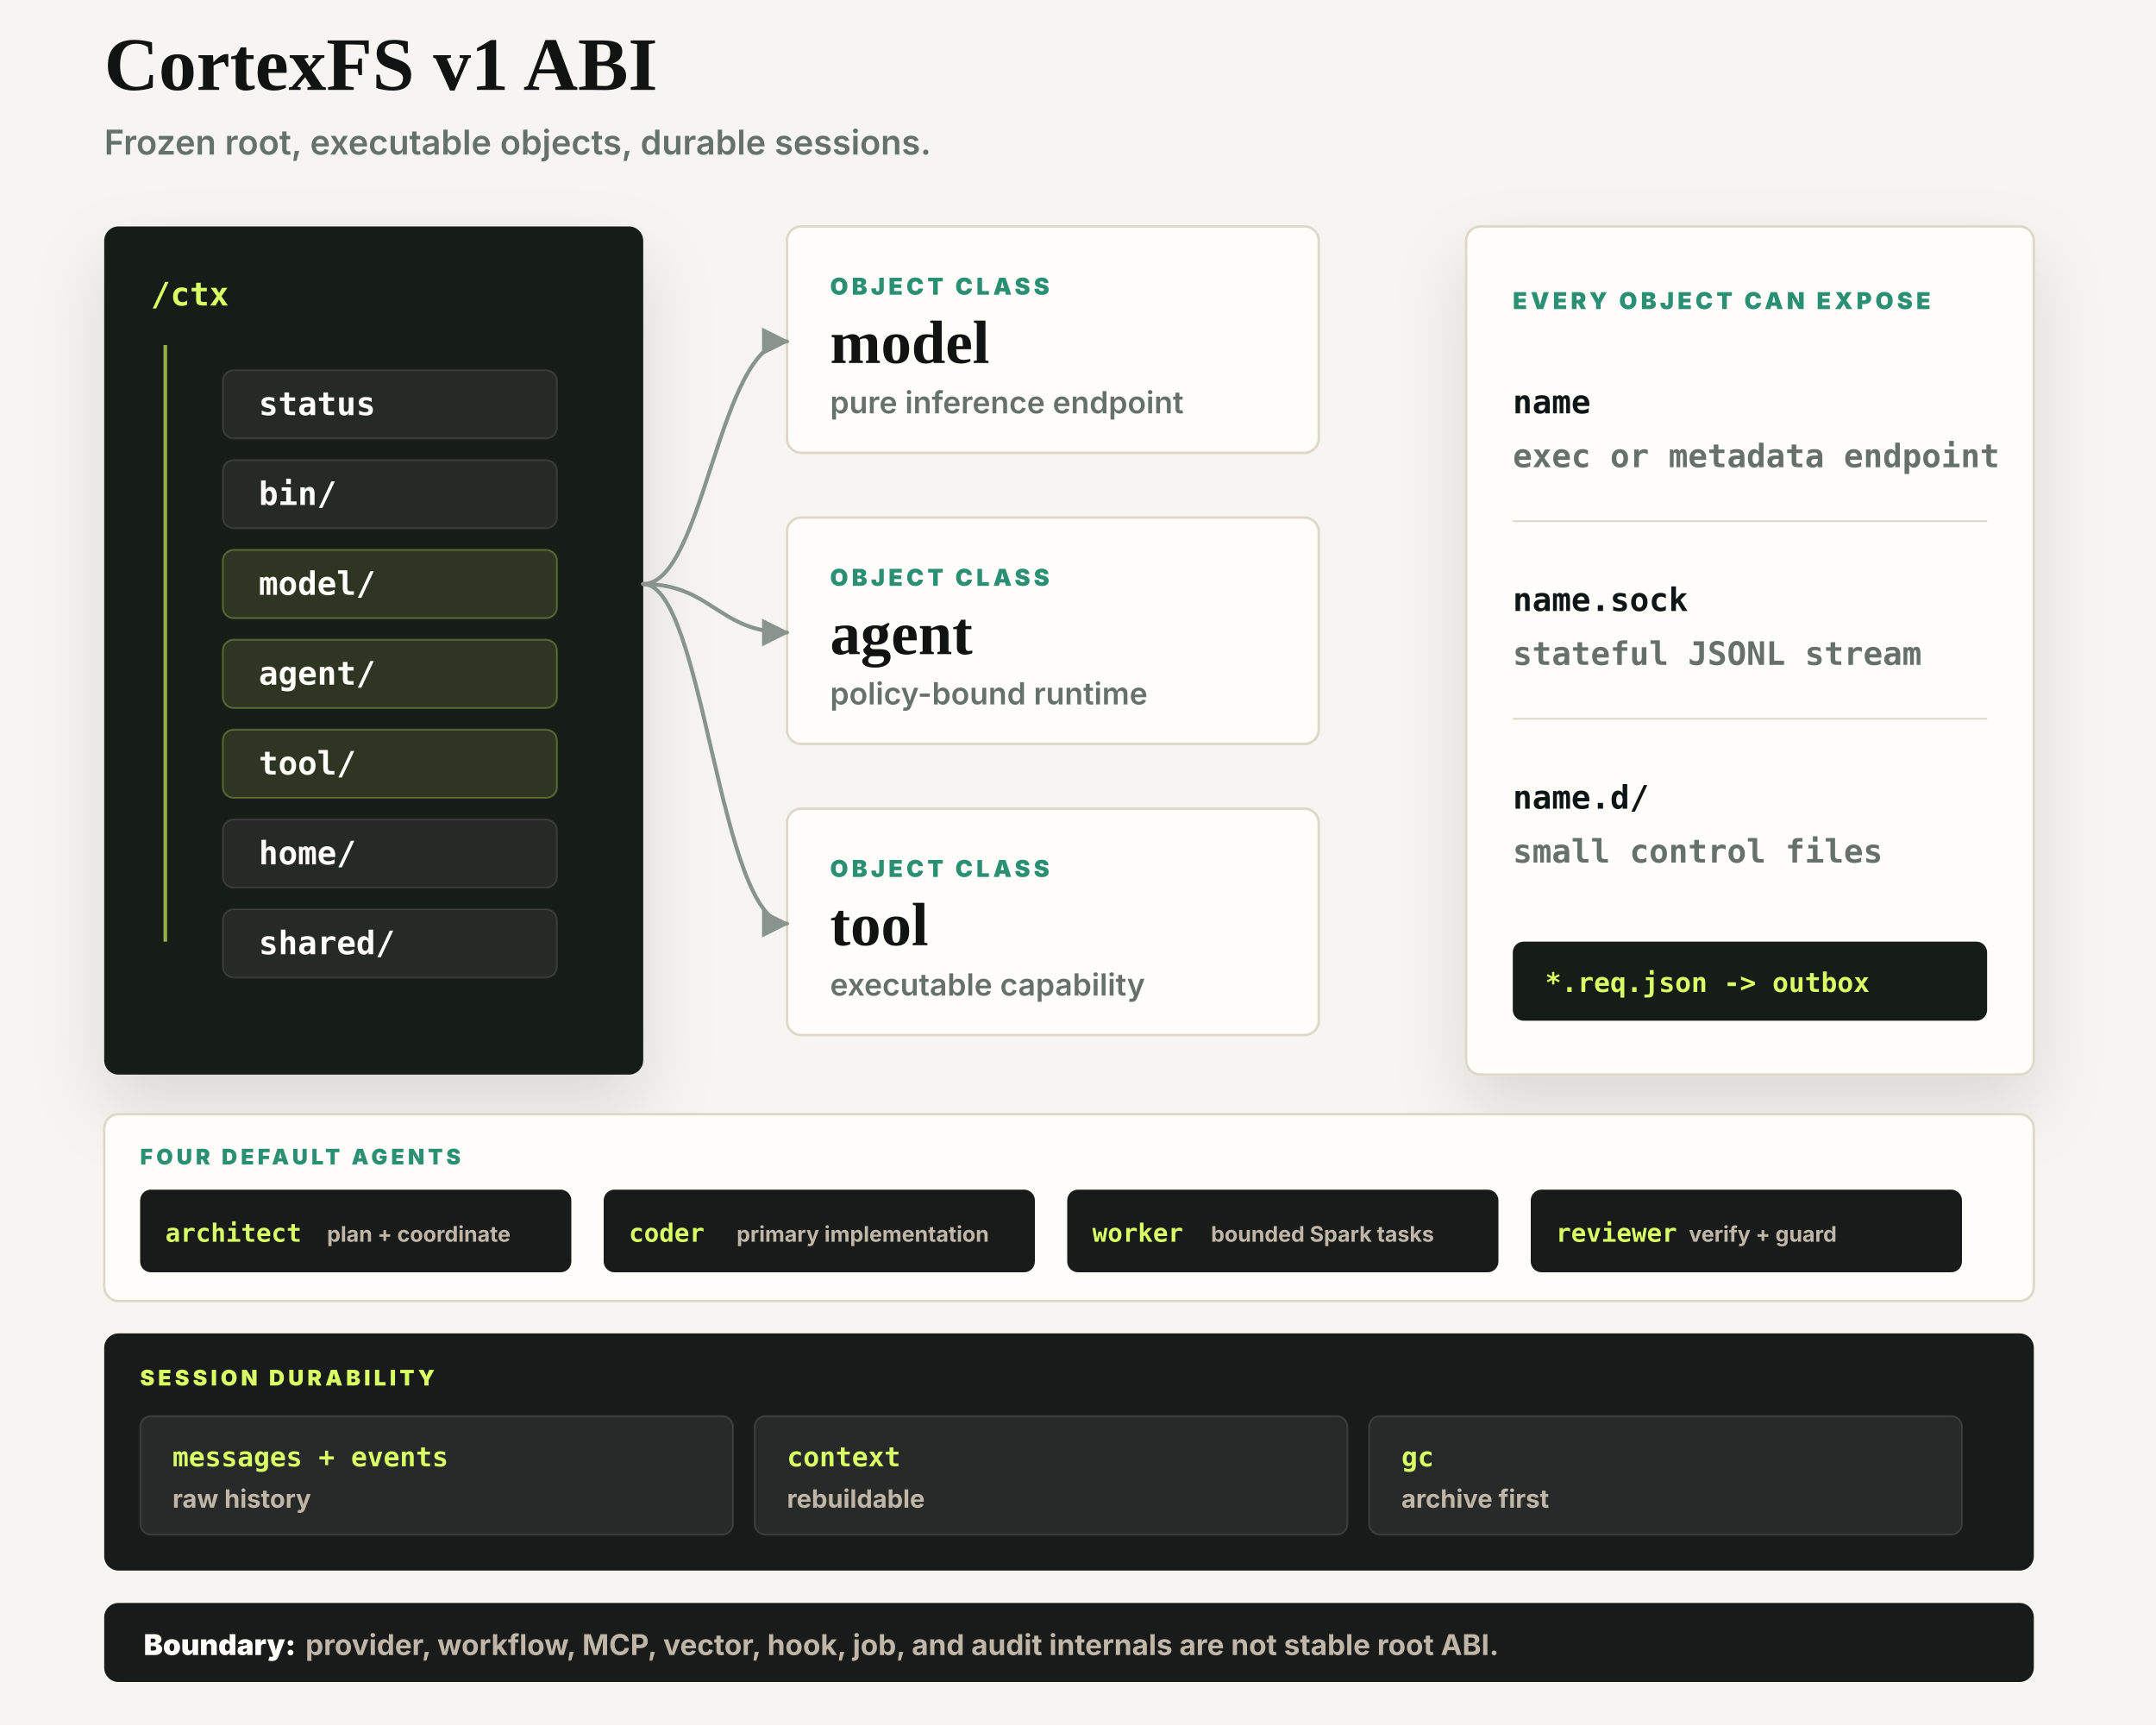
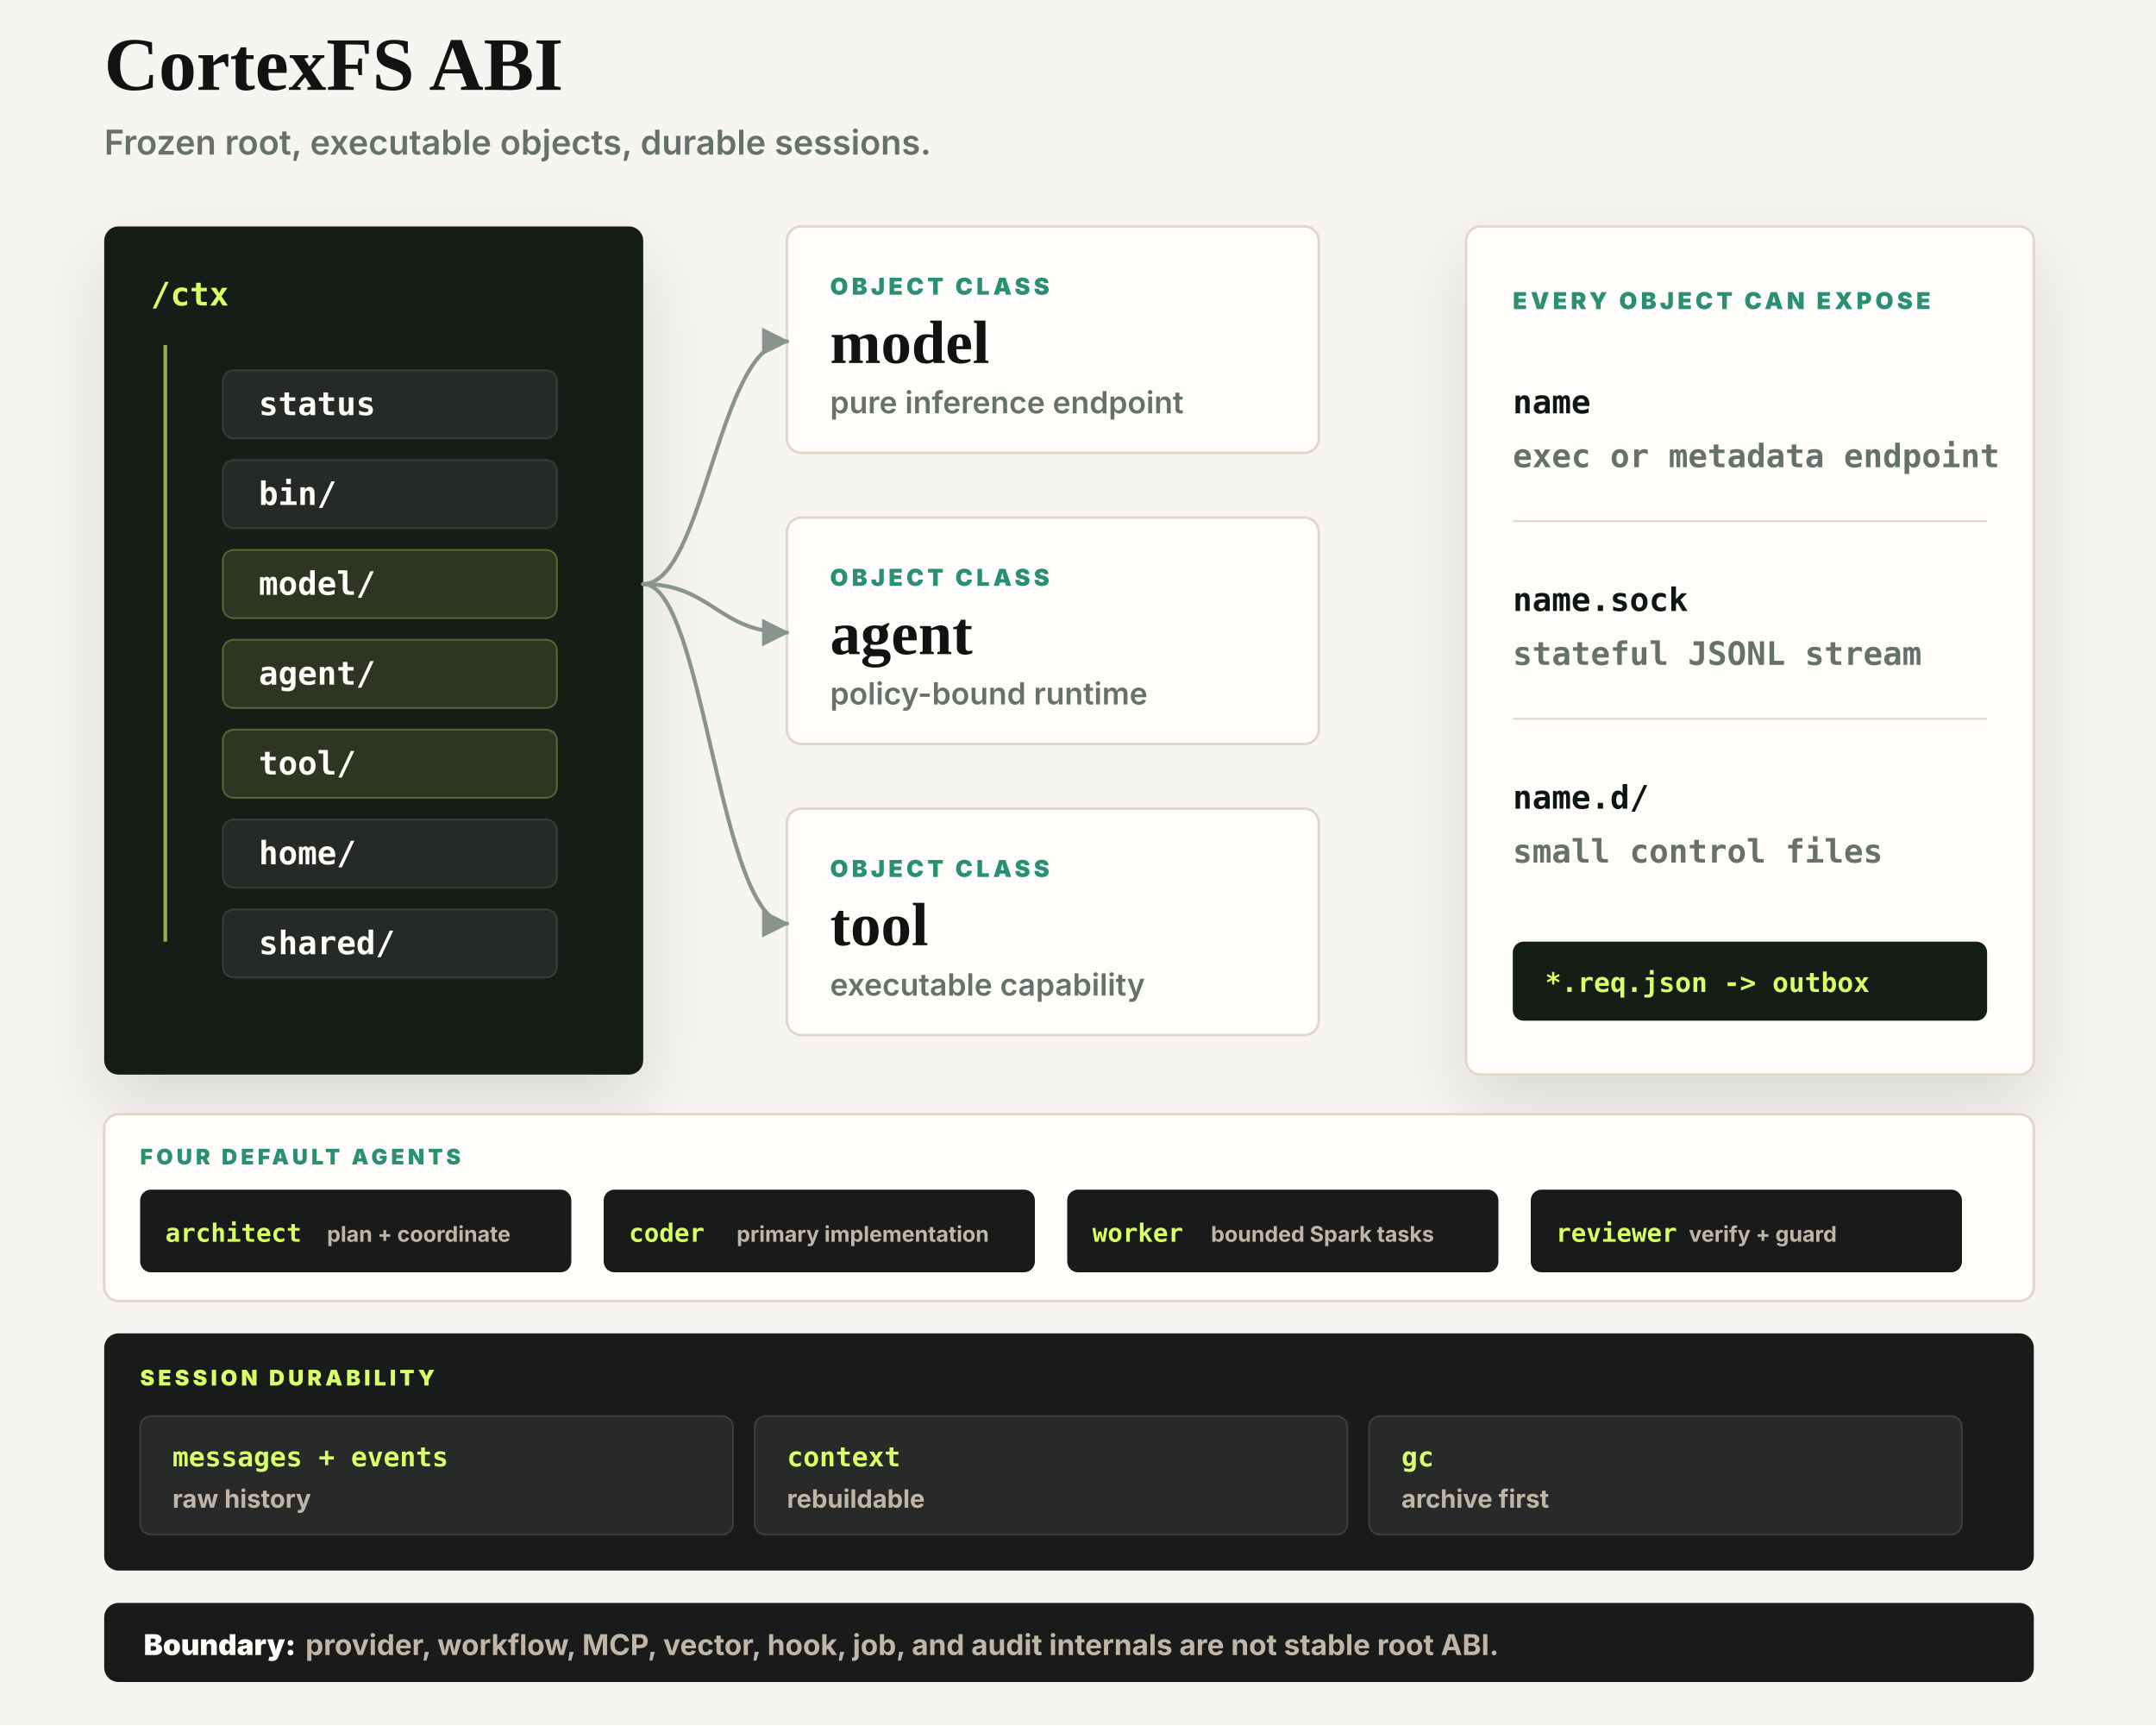
<svg xmlns="http://www.w3.org/2000/svg" width="1200" height="960" viewBox="0 0 1200 960" role="img" aria-labelledby="title desc">
  <defs>
    <filter id="shadow" x="-15%" y="-15%" width="130%" height="130%">
      <feDropShadow dx="0" dy="18" stdDeviation="20" flood-color="#1e180e" flood-opacity=".12" />
    </filter>
    <marker id="arrow" viewBox="0 0 10 10" refX="9" refY="5" markerWidth="7" markerHeight="7" orient="auto-start-reverse">
      <path d="M0 0 L10 5 L0 10 z" fill="#8a948f" />
    </marker>
    <style>.serif{font-family:Georgia,"Times New Roman",serif}.sans{font-family:Inter,ui-sans-serif,system-ui,-apple-system,"Segoe UI",sans-serif}.mono{font-family:ui-monospace,SFMono-Regular,Menlo,Consolas,monospace}.bg{fill:#f7f5f1}.panel{fill:#fffdfa;stroke:#ded8ca;stroke-width:1.4}.ink{fill:#111312}.muted{fill:#66716c}.mint{fill:#2a8f73}.lime{fill:#d8ff66}.coal{fill:#181b19}.line{fill:none;stroke:#8a948f;stroke-width:2.2;stroke-linecap:round;stroke-linejoin:round;marker-end:url(#arrow)}</style>
  </defs>
  <rect class="bg" width="1200" height="960" />
  <g transform="translate(58 50)">
-     <text class="serif ink" x="0" y="0" font-size="42" font-weight="650">CortexFS v1 ABI</text>
+     <text class="serif ink" x="0" y="0" font-size="42" font-weight="650">CortexFS ABI</text>
    <text class="sans muted" x="0" y="36" font-size="19" font-weight="600">Frozen root, executable objects, durable sessions.</text>
  </g>
  <g transform="translate(58 126)" filter="url(#shadow)">
    <rect class="coal" width="300" height="472" rx="8" />
    <text class="mono lime" x="26" y="44" font-size="18" font-weight="950">/ctx</text>
    <line x1="34" y1="66" x2="34" y2="398" stroke="#d8ff66" stroke-opacity=".65" stroke-width="2" />
    <g class="mono" font-size="18" font-weight="850">
      <rect x="66" y="80" width="186" height="38" rx="6" fill="#fffdfa" fill-opacity=".07" stroke="#fffdfa" stroke-opacity=".11" />
      <text fill="#fffdfa" x="86" y="105">status</text>
      <rect x="66" y="130" width="186" height="38" rx="6" fill="#fffdfa" fill-opacity=".07" stroke="#fffdfa" stroke-opacity=".11" />
      <text fill="#fffdfa" x="86" y="155">bin/</text>
      <rect x="66" y="180" width="186" height="38" rx="6" fill="#d8ff66" fill-opacity=".12" stroke="#d8ff66" stroke-opacity=".28" />
      <text fill="#fffdfa" x="86" y="205">model/</text>
      <rect x="66" y="230" width="186" height="38" rx="6" fill="#d8ff66" fill-opacity=".12" stroke="#d8ff66" stroke-opacity=".28" />
      <text fill="#fffdfa" x="86" y="255">agent/</text>
      <rect x="66" y="280" width="186" height="38" rx="6" fill="#d8ff66" fill-opacity=".12" stroke="#d8ff66" stroke-opacity=".28" />
      <text fill="#fffdfa" x="86" y="305">tool/</text>
      <rect x="66" y="330" width="186" height="38" rx="6" fill="#fffdfa" fill-opacity=".07" stroke="#fffdfa" stroke-opacity=".11" />
      <text fill="#fffdfa" x="86" y="355">home/</text>
      <rect x="66" y="380" width="186" height="38" rx="6" fill="#fffdfa" fill-opacity=".07" stroke="#fffdfa" stroke-opacity=".11" />
      <text fill="#fffdfa" x="86" y="405">shared/</text>
    </g>
  </g>
  <g transform="translate(438 126)">
    <rect class="panel" width="296" height="126" rx="8" />
    <text class="sans mint" x="24" y="38" font-size="13" font-weight="950" letter-spacing="2">OBJECT CLASS</text>
    <text class="serif ink" x="24" y="76" font-size="34" font-weight="650">model</text>
    <text class="sans muted" x="24" y="104" font-size="17" font-weight="600">pure inference endpoint</text>
    <rect class="panel" y="162" width="296" height="126" rx="8" />
    <text class="sans mint" x="24" y="200" font-size="13" font-weight="950" letter-spacing="2">OBJECT CLASS</text>
    <text class="serif ink" x="24" y="238" font-size="34" font-weight="650">agent</text>
    <text class="sans muted" x="24" y="266" font-size="17" font-weight="600">policy-bound runtime</text>
    <rect class="panel" y="324" width="296" height="126" rx="8" />
    <text class="sans mint" x="24" y="362" font-size="13" font-weight="950" letter-spacing="2">OBJECT CLASS</text>
    <text class="serif ink" x="24" y="400" font-size="34" font-weight="650">tool</text>
    <text class="sans muted" x="24" y="428" font-size="17" font-weight="600">executable capability</text>
  </g>
  <path class="line" d="M358 325 C392 325 400 190 438 190" />
  <path class="line" d="M358 325 C396 325 400 352 438 352" />
  <path class="line" d="M358 325 C392 325 400 514 438 514" />
  <g transform="translate(816 126)" filter="url(#shadow)">
    <rect class="panel" width="316" height="472" rx="8" />
    <text class="sans mint" x="26" y="46" font-size="13" font-weight="950" letter-spacing="2">EVERY OBJECT CAN EXPOSE</text>
    <g class="mono" font-size="18" font-weight="850">
      <text class="ink" x="26" y="104">name</text>
      <text class="muted" x="26" y="134">exec or metadata endpoint</text>
      <line x1="26" y1="164" x2="290" y2="164" stroke="#ded8ca" />
      <text class="ink" x="26" y="214">name.sock</text>
      <text class="muted" x="26" y="244">stateful JSONL stream</text>
      <line x1="26" y1="274" x2="290" y2="274" stroke="#ded8ca" />
      <text class="ink" x="26" y="324">name.d/</text>
      <text class="muted" x="26" y="354">small control files</text>
    </g>
    <rect x="26" y="398" width="264" height="44" rx="6" fill="#181b19" />
    <text class="mono lime" x="44" y="426" font-size="15" font-weight="900">*.req.json -&gt; outbox</text>
  </g>
  <g transform="translate(58 620)">
    <rect class="panel" width="1074" height="104" rx="8" />
    <text class="sans mint" x="20" y="28" font-size="12" font-weight="950" letter-spacing="2">FOUR DEFAULT AGENTS</text>
    <g transform="translate(20 42)">
      <rect width="240" height="46" rx="6" fill="#181b19" />
      <text class="mono lime" x="14" y="29" font-size="14" font-weight="900">architect</text>
      <text class="sans" x="104" y="29" font-size="12" font-weight="700" fill="#bfb6a8">plan + coordinate</text>
      <rect x="258" width="240" height="46" rx="6" fill="#181b19" />
      <text class="mono lime" x="272" y="29" font-size="14" font-weight="900">coder</text>
      <text class="sans" x="332" y="29" font-size="12" font-weight="700" fill="#bfb6a8">primary implementation</text>
      <rect x="516" width="240" height="46" rx="6" fill="#181b19" />
      <text class="mono lime" x="530" y="29" font-size="14" font-weight="900">worker</text>
      <text class="sans" x="596" y="29" font-size="12" font-weight="700" fill="#bfb6a8">bounded Spark tasks</text>
      <rect x="774" width="240" height="46" rx="6" fill="#181b19" />
      <text class="mono lime" x="788" y="29" font-size="14" font-weight="900">reviewer</text>
      <text class="sans" x="862" y="29" font-size="12" font-weight="700" fill="#bfb6a8">verify + guard</text>
    </g>
  </g>
  <g transform="translate(58 742)">
    <rect class="coal" width="1074" height="132" rx="8" />
    <text class="sans lime" x="20" y="29" font-size="12" font-weight="950" letter-spacing="2">SESSION DURABILITY</text>
    <g transform="translate(20 46)">
      <rect width="330" height="66" rx="6" fill="#fffdfa" fill-opacity=".07" stroke="#fffdfa" stroke-opacity=".12" />
      <text class="mono lime" x="18" y="28" font-size="15" font-weight="900">messages + events</text>
      <text class="sans" x="18" y="51" font-size="14" font-weight="700" fill="#bfb6a8">raw history</text>
      <rect x="342" width="330" height="66" rx="6" fill="#fffdfa" fill-opacity=".07" stroke="#fffdfa" stroke-opacity=".12" />
      <text class="mono lime" x="360" y="28" font-size="15" font-weight="900">context</text>
      <text class="sans" x="360" y="51" font-size="14" font-weight="700" fill="#bfb6a8">rebuildable</text>
      <rect x="684" width="330" height="66" rx="6" fill="#fffdfa" fill-opacity=".07" stroke="#fffdfa" stroke-opacity=".12" />
      <text class="mono lime" x="702" y="28" font-size="15" font-weight="900">gc</text>
      <text class="sans" x="702" y="51" font-size="14" font-weight="700" fill="#bfb6a8">archive first</text>
    </g>
  </g>
  <g transform="translate(58 892)">
    <rect width="1074" height="44" rx="8" fill="#181b19" />
    <text class="sans" x="22" y="29" font-size="16" font-weight="850" fill="#fffdfa">Boundary:</text>
    <text class="sans" x="112" y="29" font-size="16" font-weight="650" fill="#bfb6a8">provider, workflow, MCP, vector, hook, job, and audit internals are not stable root ABI.</text>
  </g>
</svg>
